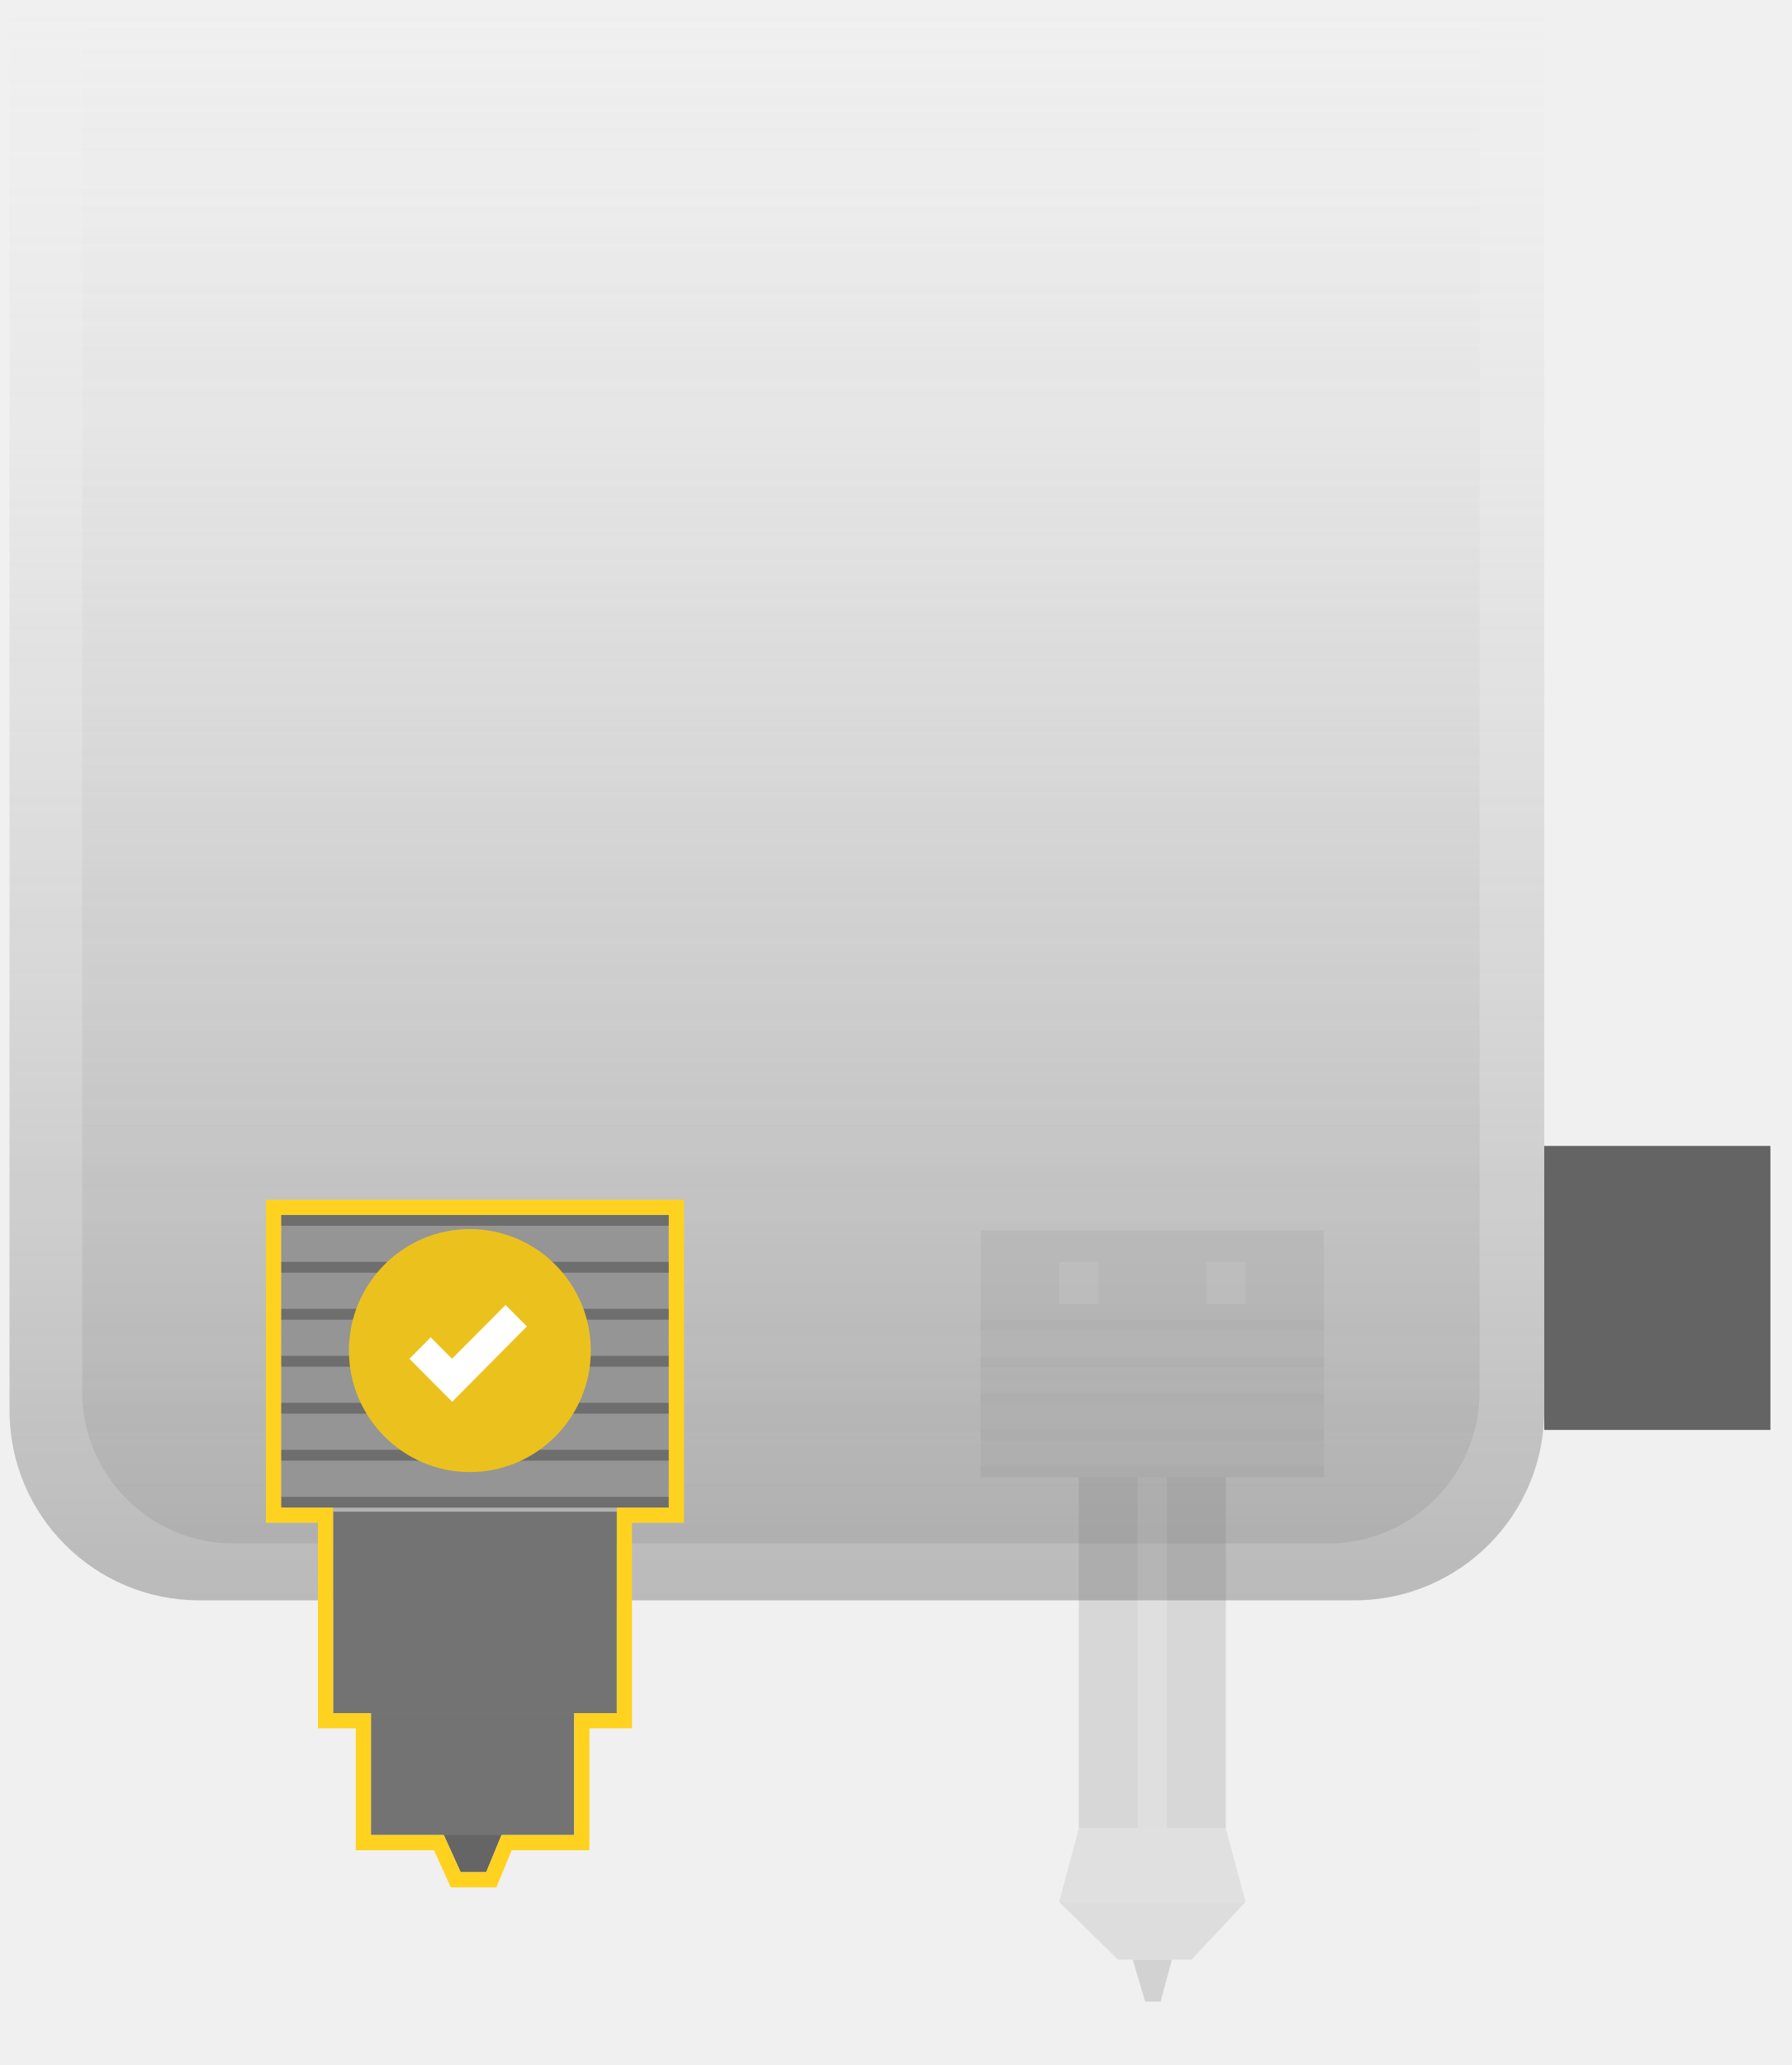
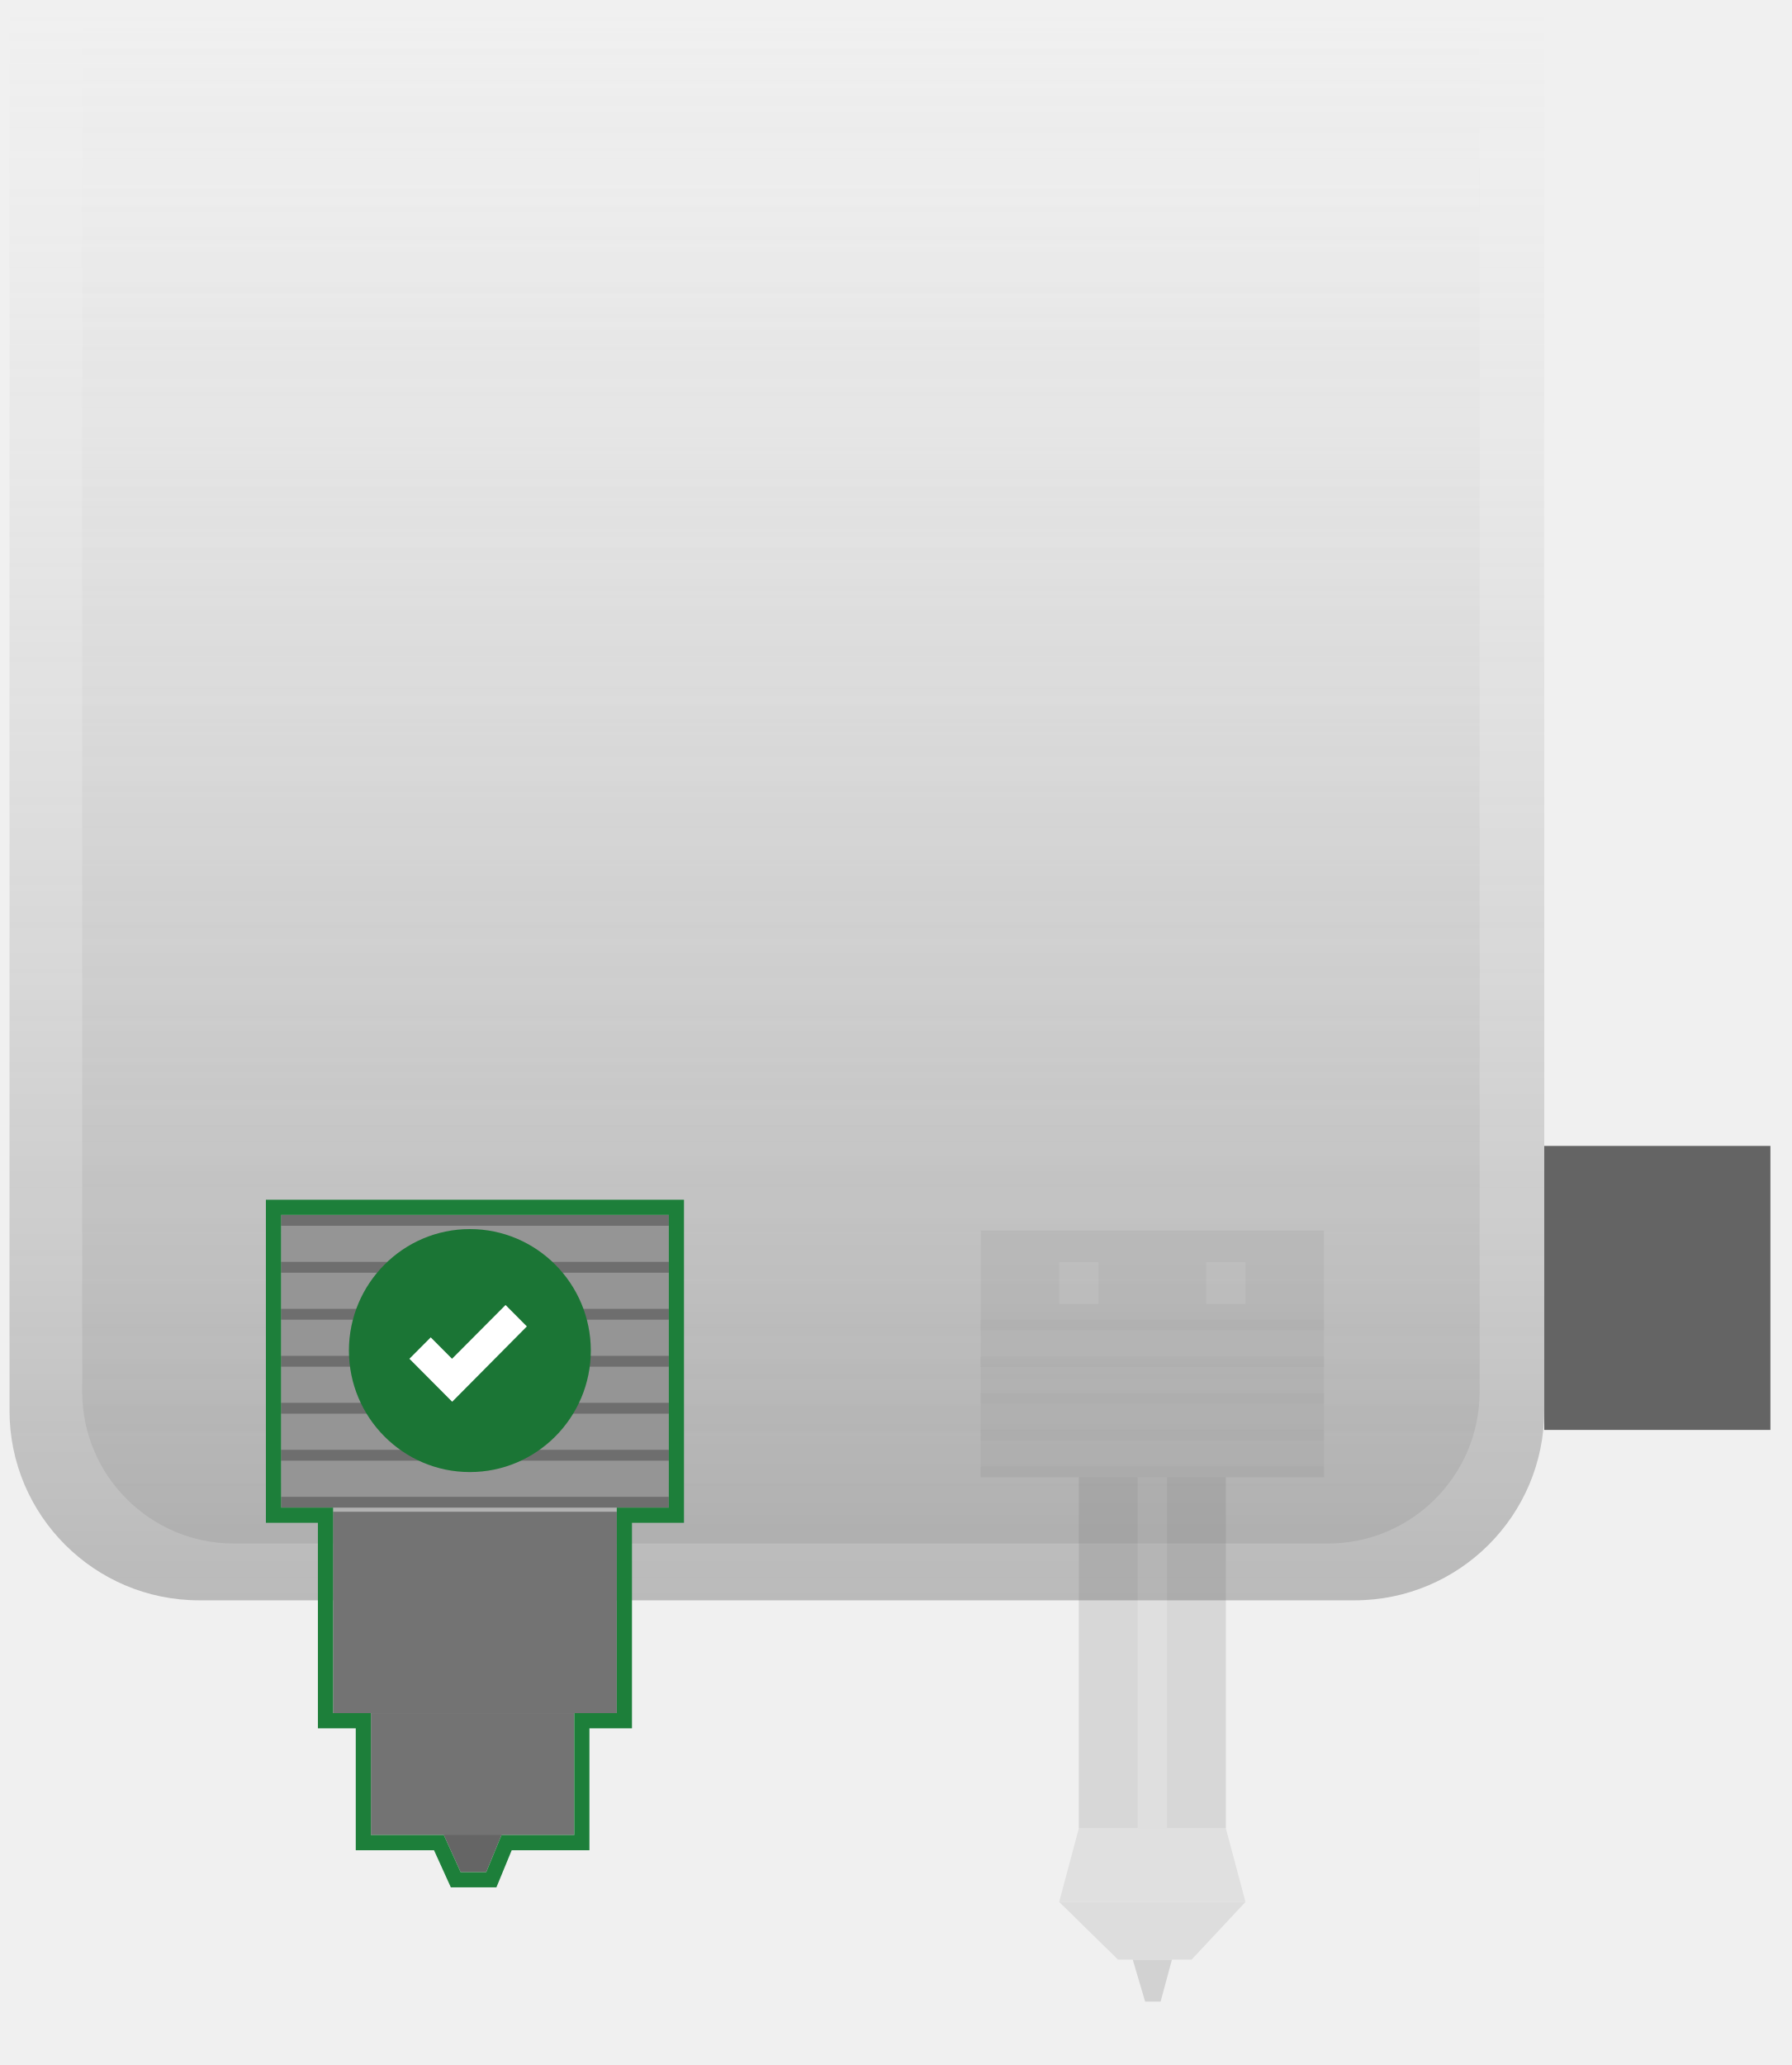
<svg xmlns="http://www.w3.org/2000/svg" width="118" height="136" viewBox="0 0 118 136" fill="none">
  <path d="M0.626 0.652H101.727V92.897C101.727 99.8 96.131 105.397 89.227 105.397H13.126C6.222 105.397 0.626 99.8 0.626 92.897V0.652Z" fill="url(#paint0_linear_4627_4314)" />
  <path d="M5.415 1.187H97.47V91.656C97.47 97.178 92.993 101.656 87.47 101.656H15.415C9.892 101.656 5.415 97.178 5.415 91.656V1.187Z" fill="url(#paint1_linear_4627_4314)" />
  <path d="M116.626 75.47H101.727V94.174H116.626V75.47Z" fill="#646464" />
  <g opacity="0.2">
    <path d="M87.215 81.045H64.607V97.28H87.215V81.045Z" fill="#959595" />
    <path d="M87.215 89.335H64.607V90.026H87.215V89.335Z" fill="#858585" />
    <path d="M87.215 86.917H64.607V87.608H87.215V86.917Z" fill="#858585" />
    <path d="M87.215 91.753H64.607V92.444H87.215V91.753Z" fill="#858585" />
    <path d="M87.215 94.172H64.607V94.863H87.215V94.172Z" fill="#858585" />
    <path d="M87.215 96.59H64.607V97.281H87.215V96.59Z" fill="#858585" />
    <path d="M80.755 97.28H71.066V120.424H80.755V97.28Z" fill="#737373" />
    <path d="M76.879 97.28H74.941V120.424H76.879V97.28Z" fill="#9D9D9D" />
    <path d="M72.358 83.117H69.774V85.881H72.358V83.117Z" fill="#B3B3B3" />
    <path d="M82.047 83.117H79.463V85.881H82.047V83.117Z" fill="#B3B3B3" />
    <path d="M74.619 129.06H77.203L76.455 131.824H75.435L74.619 129.06Z" fill="#5C5C5C" />
    <path d="M69.774 125.26H82.047L80.755 120.424H71.066L69.774 125.26Z" fill="#9F9F9F" />
    <path d="M69.774 125.26H82.047L78.495 129.06H73.65L69.774 125.26Z" fill="#8F8F8F" />
  </g>
  <path d="M18.516 80.013H44.057V98.578H18.516V80.013Z" fill="#959595" />
  <path d="M18.516 80.013H44.057V80.727H18.516V80.013Z" fill="#6E6E6E" />
  <path d="M18.516 83.106H44.057V83.82H18.516V83.106Z" fill="#6E6E6E" />
  <path d="M18.516 86.2H44.057V86.914H18.516V86.2Z" fill="#6E6E6E" />
  <path d="M18.516 89.296H44.057V90.01H18.516V89.296Z" fill="#6E6E6E" />
  <path d="M18.516 92.39H44.057V93.103H18.516V92.39Z" fill="#6E6E6E" />
  <path d="M18.516 95.485H44.057V96.199H18.516V95.485Z" fill="#6E6E6E" />
  <path d="M18.516 98.578H44.057V99.292H18.516V98.578Z" fill="#6E6E6E" />
  <path d="M29.106 120.573H33.156L32.031 123.299H30.344L29.106 120.573Z" fill="#656565" />
  <path d="M21.942 99.561H40.631V112.827H21.942V99.561Z" fill="#737373" />
  <path d="M24.436 112.827H37.829V120.856H24.436V112.827Z" fill="#737373" />
-   <path d="M18.516 80.013V99.292H21.942V112.827H24.436V120.856H29.235L30.344 123.3H32.031L33.038 120.856H37.829V112.827H40.631V99.292H44.057V80.013H18.516ZM45.057 100.292H41.631V113.827H38.829V121.856H33.708L32.701 124.3H29.699L28.591 121.856H23.436V113.827H20.942V100.292H17.516V79.013H45.057V100.292Z" fill="#FFD21F" />
-   <path d="M22.986 88.948C22.986 84.548 26.553 80.947 30.953 80.947C35.353 80.947 38.919 84.548 38.919 88.948C38.919 93.348 35.353 96.949 30.953 96.949C26.553 96.949 22.986 93.348 22.986 88.948Z" fill="#FFD21F" />
+   <path d="M18.516 80.013V99.292H21.942V112.827H24.436V120.856H29.235L30.344 123.3H32.031L33.038 120.856H37.829V112.827H40.631V99.292H44.057V80.013H18.516ZM45.057 100.292H41.631V113.827H38.829V121.856H33.708L32.701 124.3H29.699L28.591 121.856H23.436V113.827H20.942V100.292H17.516V79.013H45.057V100.292Z" fill="#1D7F3A" />
+   <path d="M22.986 88.948C22.986 84.548 26.553 80.947 30.953 80.947C35.353 80.947 38.919 84.548 38.919 88.948C38.919 93.348 35.353 96.949 30.953 96.949C26.553 96.949 22.986 93.348 22.986 88.948Z" fill="#1D7F3A" />
  <path d="M22.986 88.948C22.986 84.548 26.553 80.947 30.953 80.947C35.353 80.947 38.919 84.548 38.919 88.948C38.919 93.348 35.353 96.949 30.953 96.949C26.553 96.949 22.986 93.348 22.986 88.948Z" fill="black" fill-opacity="0.08" />
  <path d="M29.788 92.318L26.97 89.488L28.374 88.078L29.778 89.488L33.303 85.947L34.707 87.358L29.788 92.318Z" fill="white" />
  <defs>
    <linearGradient id="paint0_linear_4627_4314" x1="51.177" y1="0.652" x2="51.177" y2="105.397" gradientUnits="userSpaceOnUse">
      <stop stop-color="#BFBFBF" stop-opacity="0" />
      <stop offset="1" stop-color="#686868" stop-opacity="0.4" />
    </linearGradient>
    <linearGradient id="paint1_linear_4627_4314" x1="51.443" y1="1.187" x2="51.443" y2="101.656" gradientUnits="userSpaceOnUse">
      <stop stop-color="#CCCCCC" stop-opacity="0" />
      <stop offset="1" stop-color="#919191" stop-opacity="0.3" />
    </linearGradient>
  </defs>
</svg>
